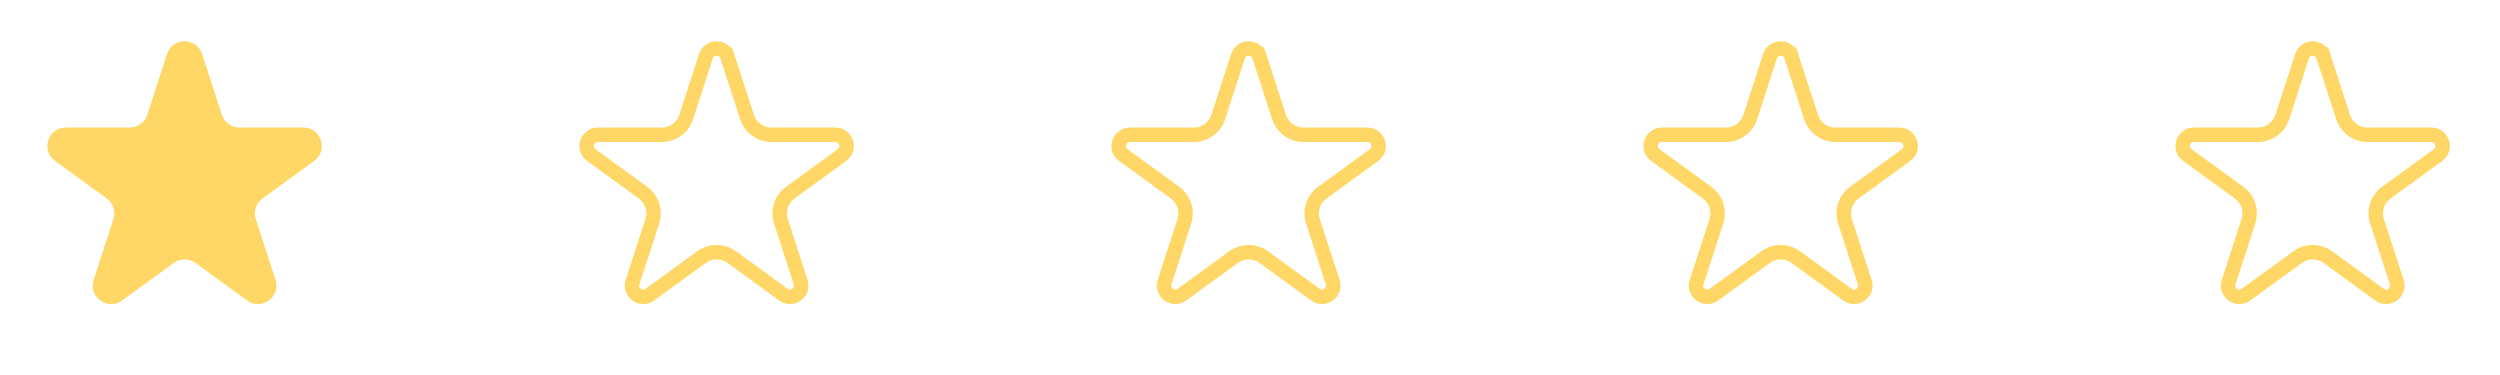
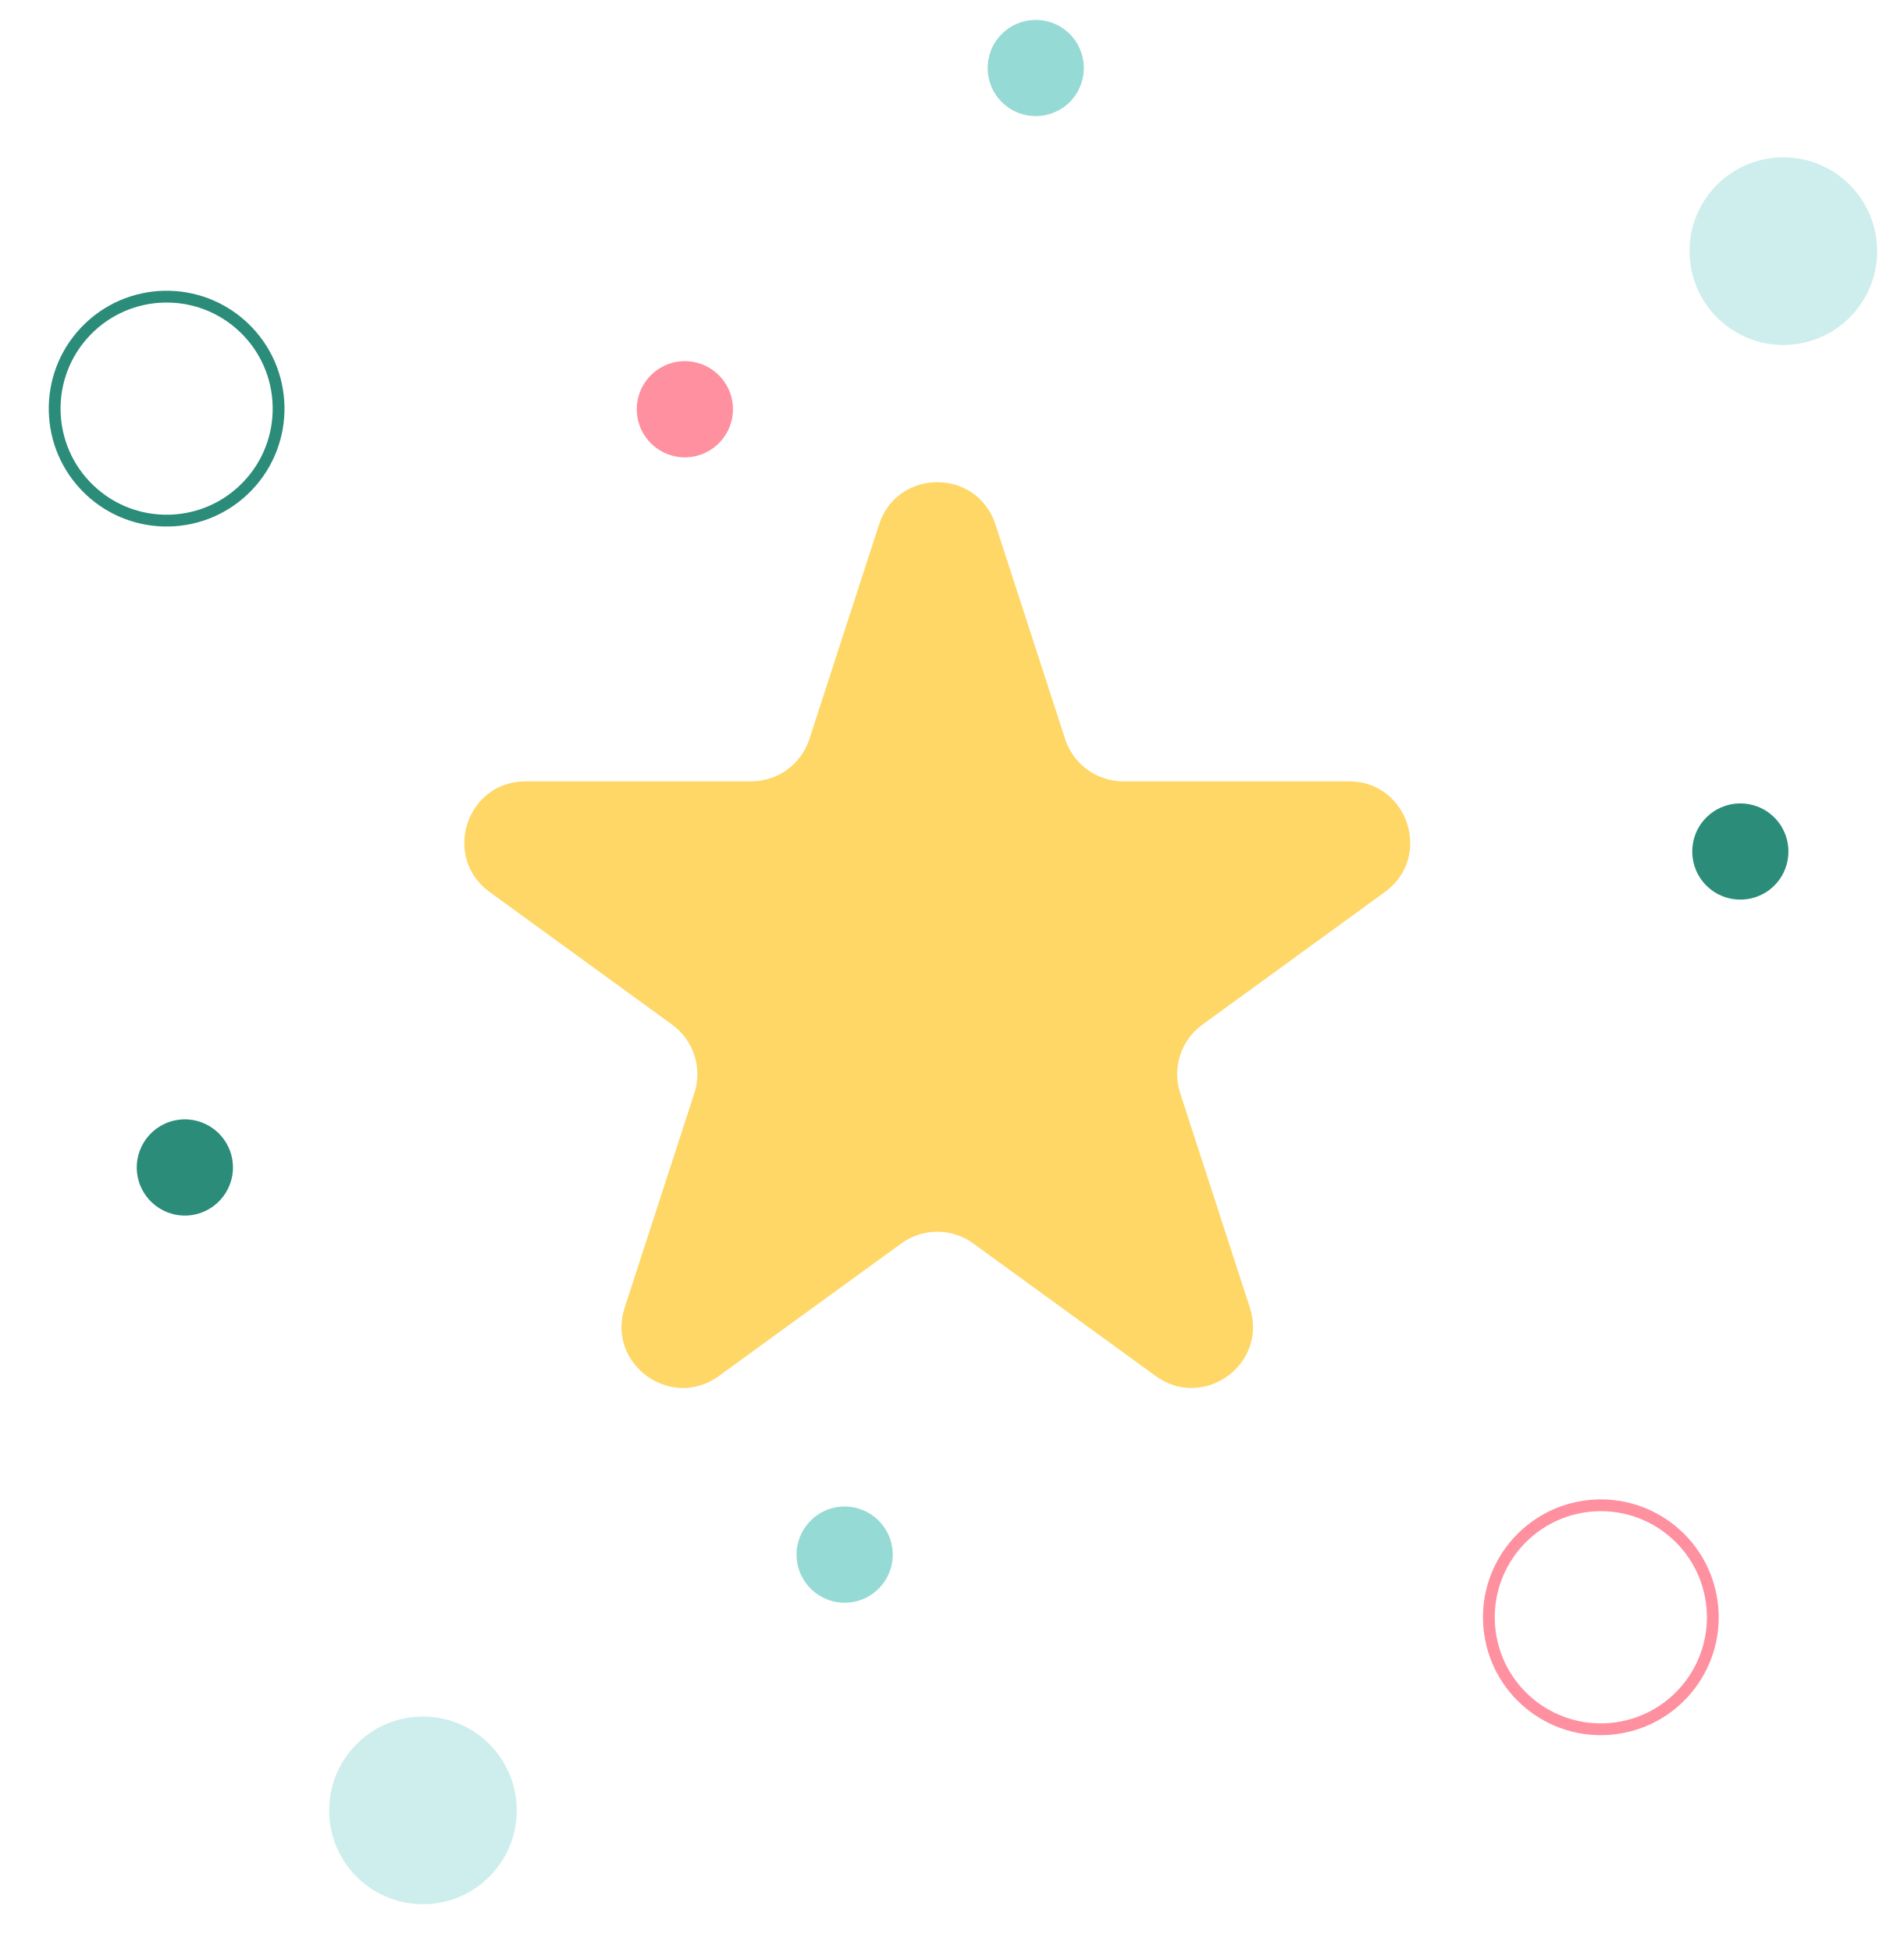
- <svg xmlns="http://www.w3.org/2000/svg" width="307" height="46" viewBox="0 0 307 46" fill="none">
-   <path d="M20.511 6.635C21.189 4.546 24.144 4.546 24.822 6.635L27.247 14.096C27.55 15.03 28.421 15.662 29.402 15.662H37.248C39.444 15.662 40.357 18.472 38.58 19.763L32.233 24.374C31.439 24.951 31.106 25.974 31.41 26.908L33.834 34.37C34.513 36.458 32.122 38.195 30.346 36.904L23.999 32.292C23.204 31.715 22.129 31.715 21.334 32.292L14.987 36.904C13.211 38.195 10.821 36.458 11.499 34.37L13.924 26.908C14.227 25.974 13.895 24.951 13.1 24.374L6.753 19.763C4.977 18.472 5.89 15.662 8.085 15.662H15.931C16.913 15.662 17.783 15.03 18.087 14.096L20.511 6.635Z" fill="#FED766" />
-   <path d="M86.69 6.909C87.102 5.64 88.898 5.64 89.31 6.909L90.156 6.635L89.31 6.909L91.735 14.371C92.157 15.671 93.369 16.551 94.736 16.551H102.581C103.916 16.551 104.471 18.259 103.391 19.044L97.044 23.655C95.938 24.459 95.475 25.883 95.898 27.183L98.322 34.644C98.734 35.914 97.281 36.969 96.202 36.185L89.855 31.573C88.749 30.77 87.251 30.77 86.145 31.573L79.798 36.185C78.718 36.969 77.266 35.914 77.678 34.644L80.102 27.183C80.525 25.883 80.062 24.459 78.956 23.655L72.609 19.044C71.529 18.259 72.084 16.551 73.419 16.551H81.264C82.631 16.551 83.843 15.671 84.265 14.371L86.69 6.909Z" stroke="#FED766" stroke-width="1.778" />
-   <path d="M152.023 6.909C152.435 5.64 154.231 5.64 154.644 6.909L155.489 6.635L154.644 6.909L157.068 14.371C157.49 15.671 158.702 16.551 160.069 16.551H167.914C169.249 16.551 169.804 18.259 168.724 19.044L162.377 23.655C161.271 24.459 160.808 25.883 161.231 27.183L163.655 34.644C164.068 35.914 162.615 36.969 161.535 36.185L155.188 31.573C154.082 30.77 152.584 30.77 151.478 31.573L145.131 36.185C144.052 36.969 142.599 35.914 143.011 34.644L145.436 27.183C145.858 25.883 145.395 24.459 144.289 23.655L137.942 19.044C136.862 18.259 137.417 16.551 138.752 16.551H146.597C147.964 16.551 149.176 15.671 149.598 14.371L152.023 6.909Z" stroke="#FED766" stroke-width="1.778" />
-   <path d="M217.356 6.909C217.769 5.64 219.565 5.64 219.977 6.909L220.822 6.635L219.977 6.909L222.401 14.371C222.824 15.671 224.035 16.551 225.402 16.551H233.248C234.583 16.551 235.137 18.259 234.058 19.044L227.711 23.655C226.605 24.459 226.142 25.883 226.564 27.183L228.989 34.644C229.401 35.914 227.948 36.969 226.869 36.185L220.521 31.573C219.415 30.77 217.918 30.77 216.812 31.573L210.465 36.185C209.385 36.969 207.932 35.914 208.345 34.644L210.769 27.183C211.191 25.883 210.729 24.459 209.623 23.655L203.276 19.044C202.196 18.259 202.751 16.551 204.085 16.551H211.931C213.298 16.551 214.51 15.671 214.932 14.371L217.356 6.909Z" stroke="#FED766" stroke-width="1.778" />
-   <path d="M282.689 6.909C283.102 5.64 284.898 5.64 285.31 6.909L286.155 6.635L285.31 6.909L287.734 14.371C288.157 15.671 289.368 16.551 290.735 16.551H298.581C299.916 16.551 300.47 18.259 299.391 19.044L293.044 23.655C291.938 24.459 291.475 25.883 291.897 27.183L294.322 34.644C294.734 35.914 293.281 36.969 292.202 36.185L285.854 31.573C284.748 30.77 283.251 30.77 282.145 31.573L275.798 36.185C274.718 36.969 273.265 35.914 273.678 34.644L276.102 27.183C276.524 25.883 276.062 24.459 274.956 23.655L268.609 19.044C267.529 18.259 268.084 16.551 269.418 16.551H277.264C278.631 16.551 279.843 15.671 280.265 14.371L282.689 6.909Z" stroke="#FED766" stroke-width="1.778" />
+ <svg xmlns="http://www.w3.org/2000/svg" width="118" height="121" viewBox="0 0 118 121" fill="none">
+   <circle cx="42.461" cy="25.368" r="2.982" transform="rotate(82.0119 42.4609 25.368)" fill="#FF90A0" />
+   <circle cx="110.567" cy="15.568" r="5.816" transform="rotate(82.0119 110.567 15.5676)" fill="#CDEEEC" />
+   <circle cx="52.368" cy="96.368" r="2.982" transform="rotate(82.0119 52.3682 96.368)" fill="#96DAD5" />
+   <circle cx="11.461" cy="72.368" r="2.982" transform="rotate(82.0119 11.4609 72.368)" fill="#2A8C79" />
+   <circle cx="99.251" cy="100.252" r="6.942" transform="rotate(82.0119 99.2515 100.252)" stroke="#FF90A0" stroke-width="0.731" />
+   <circle cx="26.223" cy="112.222" r="5.816" transform="rotate(-136.343 26.2228 112.222)" fill="#CDEEEC" />
+   <circle cx="64.217" cy="4.217" r="2.982" transform="rotate(-136.343 64.2166 4.21668)" fill="#96DAD5" />
+   <circle cx="107.901" cy="52.783" r="2.982" transform="rotate(-136.343 107.901 52.7833)" fill="#2A8C79" />
+   <circle cx="10.331" cy="25.331" r="6.942" transform="rotate(-136.343 10.331 25.3308)" stroke="#2A8C79" stroke-width="0.731" />
+   <path d="M54.503 32.51C55.639 29.016 60.582 29.016 61.717 32.51L66.039 45.813C66.547 47.375 68.003 48.433 69.646 48.433H83.634C87.308 48.433 88.835 53.135 85.863 55.294L74.547 63.516C73.218 64.481 72.661 66.193 73.169 67.756L77.492 81.059C78.627 84.553 74.628 87.458 71.655 85.299L60.339 77.077C59.01 76.112 57.21 76.112 55.881 77.077L44.565 85.299C41.592 87.458 37.593 84.553 38.729 81.059L43.051 67.756C43.559 66.193 43.002 64.481 41.673 63.516L30.357 55.294C27.385 53.135 28.912 48.433 32.586 48.433H46.574C48.217 48.433 49.673 47.375 50.181 45.813L54.503 32.51Z" fill="#FED766" />
</svg>
